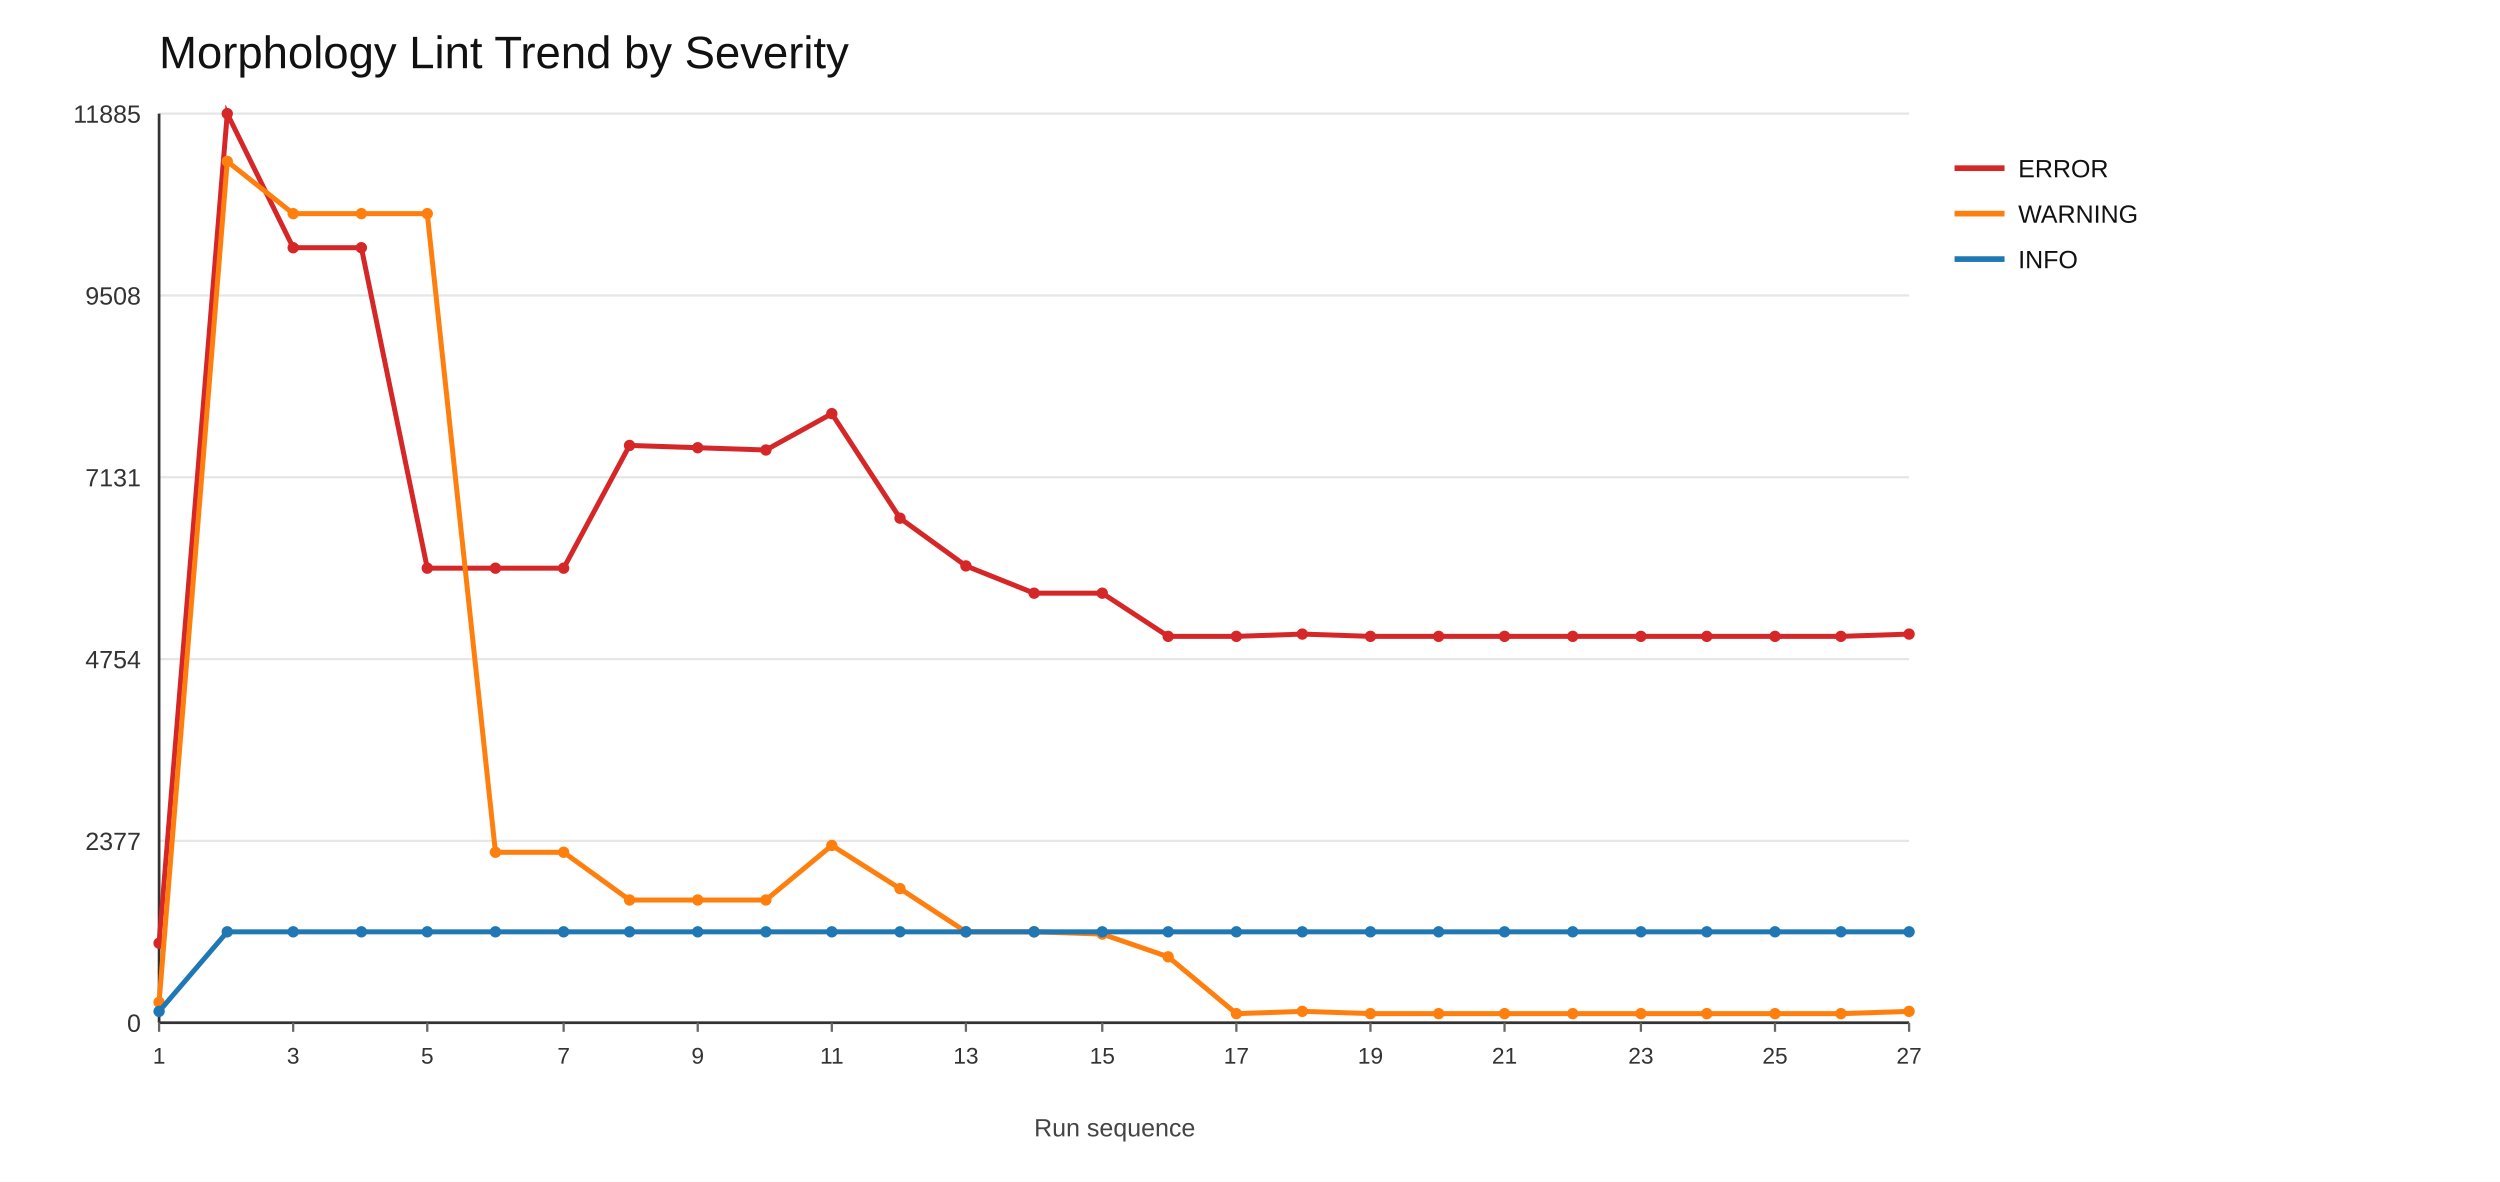
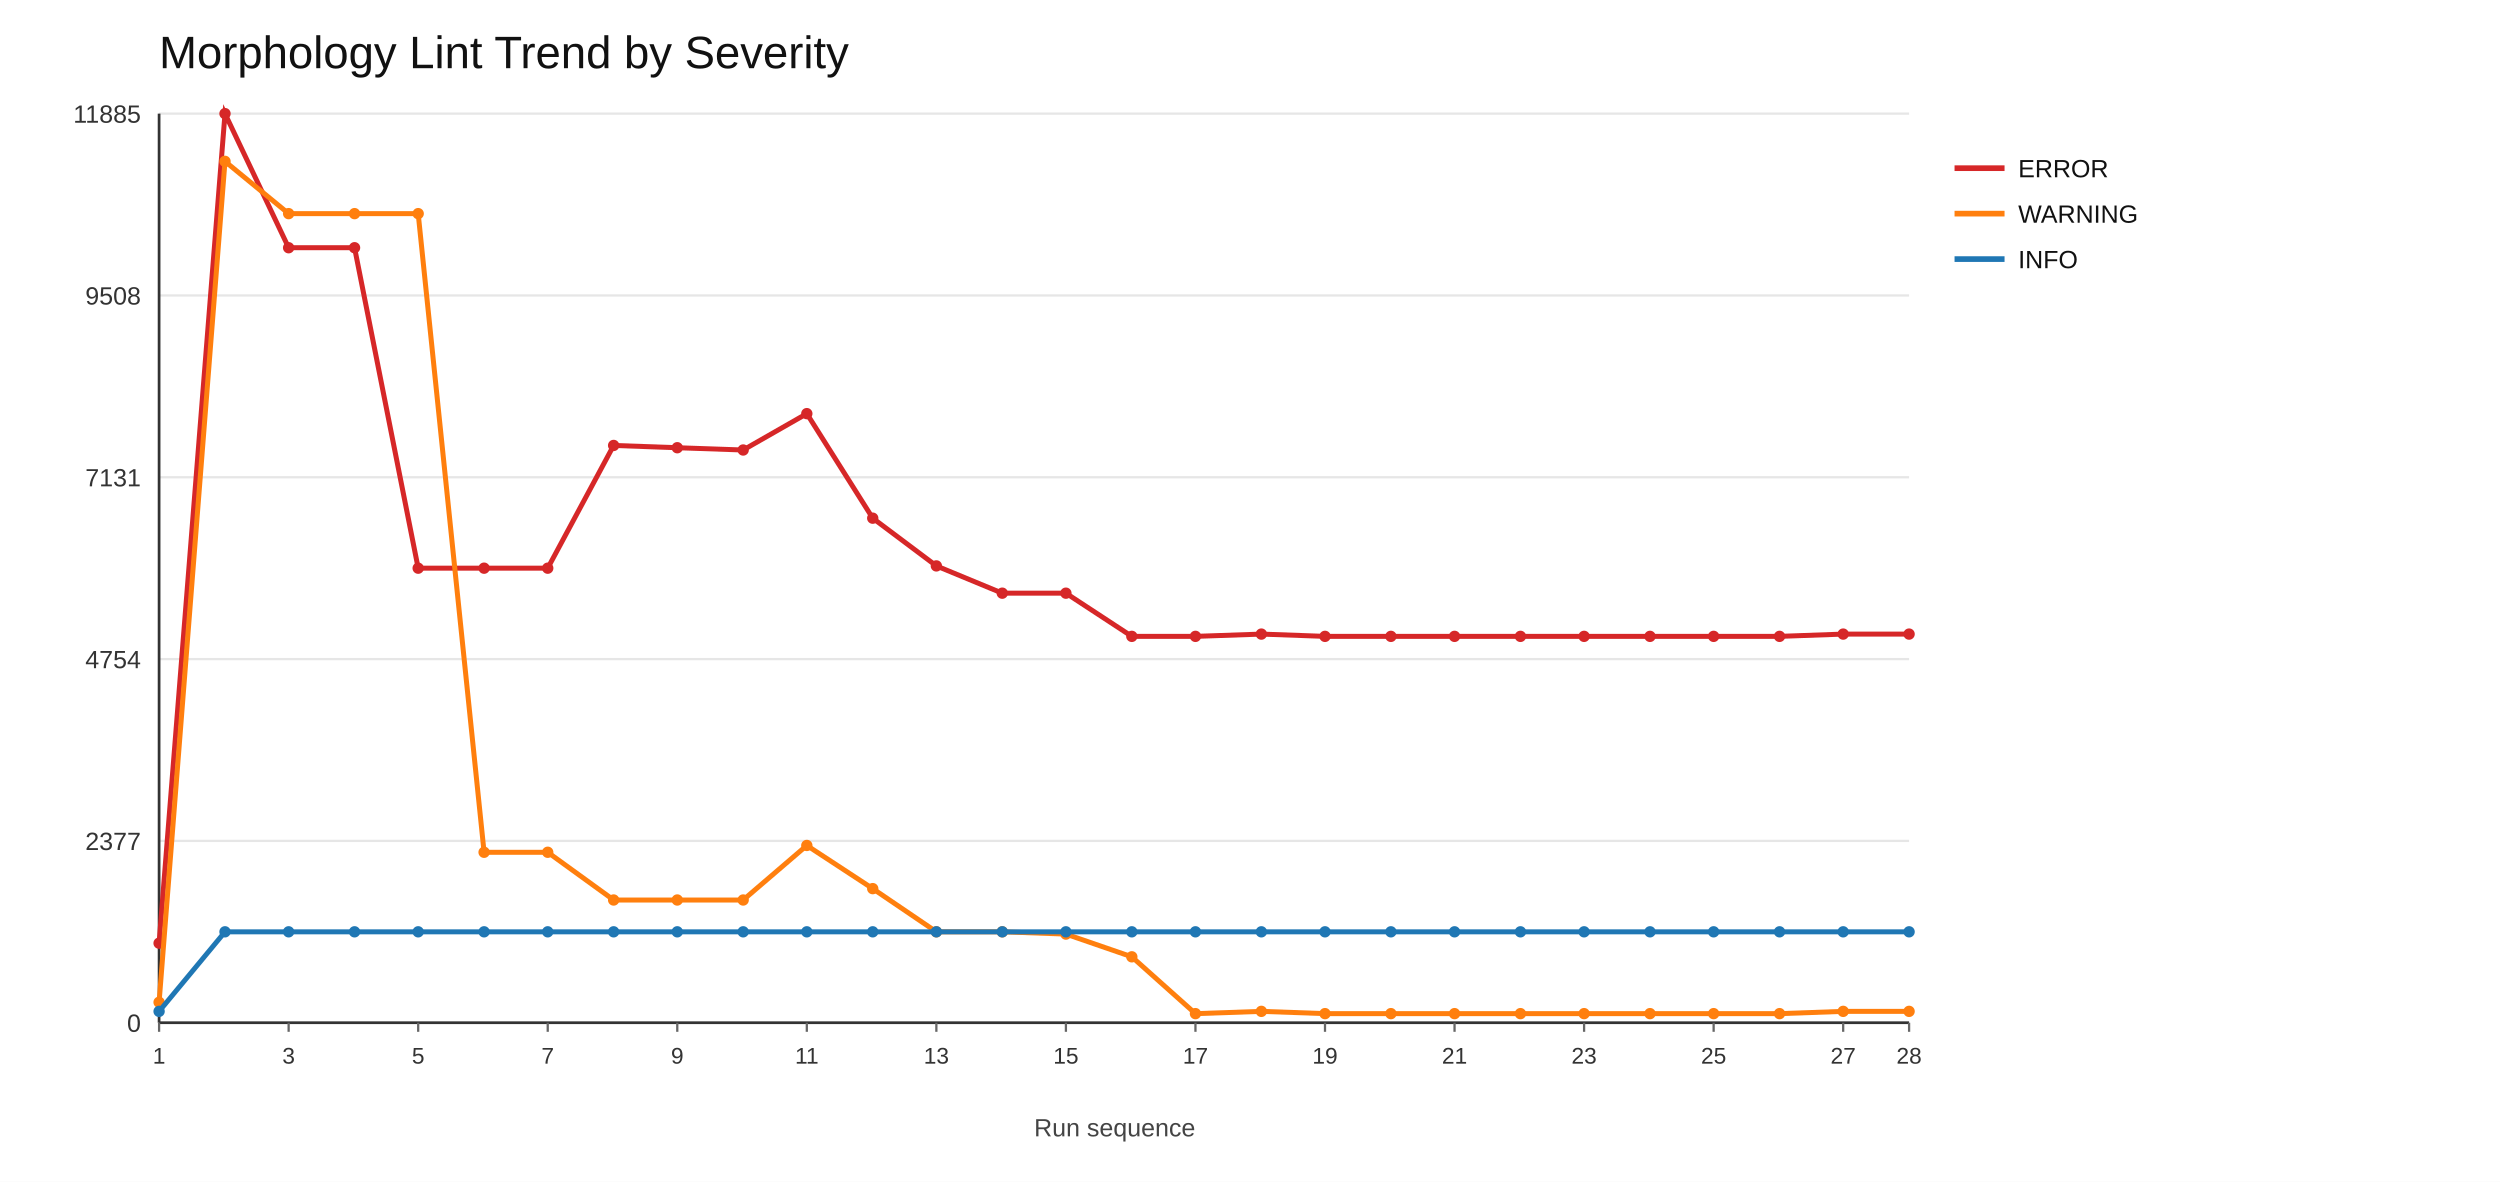
<svg xmlns="http://www.w3.org/2000/svg" width="1100" height="520">
  <rect x="0" y="0" width="1100" height="520" fill="#ffffff" />
  <text x="70" y="30" font-size="20" font-family="Arial" fill="#111">Morphology Lint Trend by Severity</text>
  <line x1="70" y1="450" x2="840" y2="450" stroke="#e6e6e6" stroke-width="1" />
  <text x="62" y="454" font-size="11" font-family="Arial" fill="#333" text-anchor="end">0</text>
  <line x1="70" y1="370" x2="840" y2="370" stroke="#e6e6e6" stroke-width="1" />
  <text x="62" y="374" font-size="11" font-family="Arial" fill="#333" text-anchor="end">2377</text>
  <line x1="70" y1="290" x2="840" y2="290" stroke="#e6e6e6" stroke-width="1" />
  <text x="62" y="294" font-size="11" font-family="Arial" fill="#333" text-anchor="end">4754</text>
  <line x1="70" y1="210" x2="840" y2="210" stroke="#e6e6e6" stroke-width="1" />
  <text x="62" y="214" font-size="11" font-family="Arial" fill="#333" text-anchor="end">7131</text>
  <line x1="70" y1="130" x2="840" y2="130" stroke="#e6e6e6" stroke-width="1" />
  <text x="62" y="134" font-size="11" font-family="Arial" fill="#333" text-anchor="end">9508</text>
  <line x1="70" y1="50" x2="840" y2="50" stroke="#e6e6e6" stroke-width="1" />
  <text x="62" y="54" font-size="11" font-family="Arial" fill="#333" text-anchor="end">11885</text>
  <line x1="70" y1="450" x2="840" y2="450" stroke="#333" stroke-width="1.2" />
  <line x1="70" y1="50" x2="70" y2="450" stroke="#333" stroke-width="1.2" />
  <line x1="70" y1="450" x2="70" y2="454" stroke="#666" stroke-width="1" />
  <text x="70" y="468" font-size="10" font-family="Arial" fill="#333" text-anchor="middle">1</text>
-   <line x1="129" y1="450" x2="129" y2="454" stroke="#666" stroke-width="1" />
-   <text x="129" y="468" font-size="10" font-family="Arial" fill="#333" text-anchor="middle">3</text>
-   <line x1="188" y1="450" x2="188" y2="454" stroke="#666" stroke-width="1" />
-   <text x="188" y="468" font-size="10" font-family="Arial" fill="#333" text-anchor="middle">5</text>
-   <line x1="248" y1="450" x2="248" y2="454" stroke="#666" stroke-width="1" />
-   <text x="248" y="468" font-size="10" font-family="Arial" fill="#333" text-anchor="middle">7</text>
-   <line x1="307" y1="450" x2="307" y2="454" stroke="#666" stroke-width="1" />
-   <text x="307" y="468" font-size="10" font-family="Arial" fill="#333" text-anchor="middle">9</text>
-   <line x1="366" y1="450" x2="366" y2="454" stroke="#666" stroke-width="1" />
-   <text x="366" y="468" font-size="10" font-family="Arial" fill="#333" text-anchor="middle">11</text>
-   <line x1="425" y1="450" x2="425" y2="454" stroke="#666" stroke-width="1" />
-   <text x="425" y="468" font-size="10" font-family="Arial" fill="#333" text-anchor="middle">13</text>
-   <line x1="485" y1="450" x2="485" y2="454" stroke="#666" stroke-width="1" />
-   <text x="485" y="468" font-size="10" font-family="Arial" fill="#333" text-anchor="middle">15</text>
-   <line x1="544" y1="450" x2="544" y2="454" stroke="#666" stroke-width="1" />
-   <text x="544" y="468" font-size="10" font-family="Arial" fill="#333" text-anchor="middle">17</text>
-   <line x1="603" y1="450" x2="603" y2="454" stroke="#666" stroke-width="1" />
-   <text x="603" y="468" font-size="10" font-family="Arial" fill="#333" text-anchor="middle">19</text>
-   <line x1="662" y1="450" x2="662" y2="454" stroke="#666" stroke-width="1" />
-   <text x="662" y="468" font-size="10" font-family="Arial" fill="#333" text-anchor="middle">21</text>
-   <line x1="722" y1="450" x2="722" y2="454" stroke="#666" stroke-width="1" />
-   <text x="722" y="468" font-size="10" font-family="Arial" fill="#333" text-anchor="middle">23</text>
-   <line x1="781" y1="450" x2="781" y2="454" stroke="#666" stroke-width="1" />
-   <text x="781" y="468" font-size="10" font-family="Arial" fill="#333" text-anchor="middle">25</text>
+   <line x1="127" y1="450" x2="127" y2="454" stroke="#666" stroke-width="1" />
+   <text x="127" y="468" font-size="10" font-family="Arial" fill="#333" text-anchor="middle">3</text>
+   <line x1="184" y1="450" x2="184" y2="454" stroke="#666" stroke-width="1" />
+   <text x="184" y="468" font-size="10" font-family="Arial" fill="#333" text-anchor="middle">5</text>
+   <line x1="241" y1="450" x2="241" y2="454" stroke="#666" stroke-width="1" />
+   <text x="241" y="468" font-size="10" font-family="Arial" fill="#333" text-anchor="middle">7</text>
+   <line x1="298" y1="450" x2="298" y2="454" stroke="#666" stroke-width="1" />
+   <text x="298" y="468" font-size="10" font-family="Arial" fill="#333" text-anchor="middle">9</text>
+   <line x1="355" y1="450" x2="355" y2="454" stroke="#666" stroke-width="1" />
+   <text x="355" y="468" font-size="10" font-family="Arial" fill="#333" text-anchor="middle">11</text>
+   <line x1="412" y1="450" x2="412" y2="454" stroke="#666" stroke-width="1" />
+   <text x="412" y="468" font-size="10" font-family="Arial" fill="#333" text-anchor="middle">13</text>
+   <line x1="469" y1="450" x2="469" y2="454" stroke="#666" stroke-width="1" />
+   <text x="469" y="468" font-size="10" font-family="Arial" fill="#333" text-anchor="middle">15</text>
+   <line x1="526" y1="450" x2="526" y2="454" stroke="#666" stroke-width="1" />
+   <text x="526" y="468" font-size="10" font-family="Arial" fill="#333" text-anchor="middle">17</text>
+   <line x1="583" y1="450" x2="583" y2="454" stroke="#666" stroke-width="1" />
+   <text x="583" y="468" font-size="10" font-family="Arial" fill="#333" text-anchor="middle">19</text>
+   <line x1="640" y1="450" x2="640" y2="454" stroke="#666" stroke-width="1" />
+   <text x="640" y="468" font-size="10" font-family="Arial" fill="#333" text-anchor="middle">21</text>
+   <line x1="697" y1="450" x2="697" y2="454" stroke="#666" stroke-width="1" />
+   <text x="697" y="468" font-size="10" font-family="Arial" fill="#333" text-anchor="middle">23</text>
+   <line x1="754" y1="450" x2="754" y2="454" stroke="#666" stroke-width="1" />
+   <text x="754" y="468" font-size="10" font-family="Arial" fill="#333" text-anchor="middle">25</text>
+   <line x1="811" y1="450" x2="811" y2="454" stroke="#666" stroke-width="1" />
+   <text x="811" y="468" font-size="10" font-family="Arial" fill="#333" text-anchor="middle">27</text>
  <line x1="840" y1="450" x2="840" y2="454" stroke="#666" stroke-width="1" />
-   <text x="840" y="468" font-size="10" font-family="Arial" fill="#333" text-anchor="middle">27</text>
-   <polyline fill="none" stroke="#d62728" stroke-width="2.2" points="70,415 100,50 129,109 159,109 188,250 218,250 248,250 277,196 307,197 337,198 366,182 396,228 425,249 455,261 485,261 514,280 544,280 573,279 603,280 633,280 662,280 692,280 722,280 751,280 781,280 810,280 840,279" />
+   <text x="840" y="468" font-size="10" font-family="Arial" fill="#333" text-anchor="middle">28</text>
+   <polyline fill="none" stroke="#d62728" stroke-width="2.2" points="70,415 99,50 127,109 156,109 184,250 213,250 241,250 270,196 298,197 327,198 355,182 384,228 412,249 441,261 469,261 498,280 526,280 555,279 583,280 612,280 640,280 669,280 697,280 726,280 754,280 783,280 811,279 840,279" />
  <circle cx="70" cy="415" r="2.5" fill="#d62728" />
-   <circle cx="100" cy="50" r="2.5" fill="#d62728" />
-   <circle cx="129" cy="109" r="2.5" fill="#d62728" />
-   <circle cx="159" cy="109" r="2.5" fill="#d62728" />
-   <circle cx="188" cy="250" r="2.5" fill="#d62728" />
-   <circle cx="218" cy="250" r="2.5" fill="#d62728" />
-   <circle cx="248" cy="250" r="2.5" fill="#d62728" />
-   <circle cx="277" cy="196" r="2.5" fill="#d62728" />
-   <circle cx="307" cy="197" r="2.5" fill="#d62728" />
-   <circle cx="337" cy="198" r="2.5" fill="#d62728" />
-   <circle cx="366" cy="182" r="2.5" fill="#d62728" />
-   <circle cx="396" cy="228" r="2.5" fill="#d62728" />
-   <circle cx="425" cy="249" r="2.5" fill="#d62728" />
-   <circle cx="455" cy="261" r="2.5" fill="#d62728" />
-   <circle cx="485" cy="261" r="2.5" fill="#d62728" />
-   <circle cx="514" cy="280" r="2.5" fill="#d62728" />
-   <circle cx="544" cy="280" r="2.5" fill="#d62728" />
-   <circle cx="573" cy="279" r="2.5" fill="#d62728" />
-   <circle cx="603" cy="280" r="2.5" fill="#d62728" />
-   <circle cx="633" cy="280" r="2.5" fill="#d62728" />
-   <circle cx="662" cy="280" r="2.5" fill="#d62728" />
-   <circle cx="692" cy="280" r="2.5" fill="#d62728" />
-   <circle cx="722" cy="280" r="2.5" fill="#d62728" />
-   <circle cx="751" cy="280" r="2.5" fill="#d62728" />
-   <circle cx="781" cy="280" r="2.5" fill="#d62728" />
-   <circle cx="810" cy="280" r="2.5" fill="#d62728" />
+   <circle cx="99" cy="50" r="2.5" fill="#d62728" />
+   <circle cx="127" cy="109" r="2.5" fill="#d62728" />
+   <circle cx="156" cy="109" r="2.5" fill="#d62728" />
+   <circle cx="184" cy="250" r="2.5" fill="#d62728" />
+   <circle cx="213" cy="250" r="2.5" fill="#d62728" />
+   <circle cx="241" cy="250" r="2.5" fill="#d62728" />
+   <circle cx="270" cy="196" r="2.5" fill="#d62728" />
+   <circle cx="298" cy="197" r="2.5" fill="#d62728" />
+   <circle cx="327" cy="198" r="2.5" fill="#d62728" />
+   <circle cx="355" cy="182" r="2.5" fill="#d62728" />
+   <circle cx="384" cy="228" r="2.5" fill="#d62728" />
+   <circle cx="412" cy="249" r="2.5" fill="#d62728" />
+   <circle cx="441" cy="261" r="2.5" fill="#d62728" />
+   <circle cx="469" cy="261" r="2.5" fill="#d62728" />
+   <circle cx="498" cy="280" r="2.5" fill="#d62728" />
+   <circle cx="526" cy="280" r="2.5" fill="#d62728" />
+   <circle cx="555" cy="279" r="2.5" fill="#d62728" />
+   <circle cx="583" cy="280" r="2.5" fill="#d62728" />
+   <circle cx="612" cy="280" r="2.5" fill="#d62728" />
+   <circle cx="640" cy="280" r="2.5" fill="#d62728" />
+   <circle cx="669" cy="280" r="2.5" fill="#d62728" />
+   <circle cx="697" cy="280" r="2.5" fill="#d62728" />
+   <circle cx="726" cy="280" r="2.5" fill="#d62728" />
+   <circle cx="754" cy="280" r="2.5" fill="#d62728" />
+   <circle cx="783" cy="280" r="2.5" fill="#d62728" />
+   <circle cx="811" cy="279" r="2.5" fill="#d62728" />
  <circle cx="840" cy="279" r="2.5" fill="#d62728" />
  <line x1="860" y1="74" x2="882" y2="74" stroke="#d62728" stroke-width="2.5" />
  <text x="888" y="78" font-size="11" font-family="Arial" fill="#111">ERROR</text>
-   <polyline fill="none" stroke="#ff7f0e" stroke-width="2.2" points="70,441 100,71 129,94 159,94 188,94 218,375 248,375 277,396 307,396 337,396 366,372 396,391 425,410 455,410 485,411 514,421 544,446 573,445 603,446 633,446 662,446 692,446 722,446 751,446 781,446 810,446 840,445" />
+   <polyline fill="none" stroke="#ff7f0e" stroke-width="2.2" points="70,441 99,71 127,94 156,94 184,94 213,375 241,375 270,396 298,396 327,396 355,372 384,391 412,410 441,410 469,411 498,421 526,446 555,445 583,446 612,446 640,446 669,446 697,446 726,446 754,446 783,446 811,445 840,445" />
  <circle cx="70" cy="441" r="2.5" fill="#ff7f0e" />
-   <circle cx="100" cy="71" r="2.5" fill="#ff7f0e" />
-   <circle cx="129" cy="94" r="2.5" fill="#ff7f0e" />
-   <circle cx="159" cy="94" r="2.5" fill="#ff7f0e" />
-   <circle cx="188" cy="94" r="2.5" fill="#ff7f0e" />
-   <circle cx="218" cy="375" r="2.5" fill="#ff7f0e" />
-   <circle cx="248" cy="375" r="2.5" fill="#ff7f0e" />
-   <circle cx="277" cy="396" r="2.5" fill="#ff7f0e" />
-   <circle cx="307" cy="396" r="2.5" fill="#ff7f0e" />
-   <circle cx="337" cy="396" r="2.5" fill="#ff7f0e" />
-   <circle cx="366" cy="372" r="2.5" fill="#ff7f0e" />
-   <circle cx="396" cy="391" r="2.5" fill="#ff7f0e" />
-   <circle cx="425" cy="410" r="2.5" fill="#ff7f0e" />
-   <circle cx="455" cy="410" r="2.5" fill="#ff7f0e" />
-   <circle cx="485" cy="411" r="2.5" fill="#ff7f0e" />
-   <circle cx="514" cy="421" r="2.5" fill="#ff7f0e" />
-   <circle cx="544" cy="446" r="2.5" fill="#ff7f0e" />
-   <circle cx="573" cy="445" r="2.5" fill="#ff7f0e" />
-   <circle cx="603" cy="446" r="2.5" fill="#ff7f0e" />
-   <circle cx="633" cy="446" r="2.5" fill="#ff7f0e" />
-   <circle cx="662" cy="446" r="2.5" fill="#ff7f0e" />
-   <circle cx="692" cy="446" r="2.5" fill="#ff7f0e" />
-   <circle cx="722" cy="446" r="2.5" fill="#ff7f0e" />
-   <circle cx="751" cy="446" r="2.5" fill="#ff7f0e" />
-   <circle cx="781" cy="446" r="2.5" fill="#ff7f0e" />
-   <circle cx="810" cy="446" r="2.5" fill="#ff7f0e" />
+   <circle cx="99" cy="71" r="2.5" fill="#ff7f0e" />
+   <circle cx="127" cy="94" r="2.5" fill="#ff7f0e" />
+   <circle cx="156" cy="94" r="2.5" fill="#ff7f0e" />
+   <circle cx="184" cy="94" r="2.5" fill="#ff7f0e" />
+   <circle cx="213" cy="375" r="2.5" fill="#ff7f0e" />
+   <circle cx="241" cy="375" r="2.5" fill="#ff7f0e" />
+   <circle cx="270" cy="396" r="2.5" fill="#ff7f0e" />
+   <circle cx="298" cy="396" r="2.5" fill="#ff7f0e" />
+   <circle cx="327" cy="396" r="2.5" fill="#ff7f0e" />
+   <circle cx="355" cy="372" r="2.5" fill="#ff7f0e" />
+   <circle cx="384" cy="391" r="2.5" fill="#ff7f0e" />
+   <circle cx="412" cy="410" r="2.5" fill="#ff7f0e" />
+   <circle cx="441" cy="410" r="2.5" fill="#ff7f0e" />
+   <circle cx="469" cy="411" r="2.5" fill="#ff7f0e" />
+   <circle cx="498" cy="421" r="2.5" fill="#ff7f0e" />
+   <circle cx="526" cy="446" r="2.5" fill="#ff7f0e" />
+   <circle cx="555" cy="445" r="2.5" fill="#ff7f0e" />
+   <circle cx="583" cy="446" r="2.5" fill="#ff7f0e" />
+   <circle cx="612" cy="446" r="2.5" fill="#ff7f0e" />
+   <circle cx="640" cy="446" r="2.5" fill="#ff7f0e" />
+   <circle cx="669" cy="446" r="2.5" fill="#ff7f0e" />
+   <circle cx="697" cy="446" r="2.5" fill="#ff7f0e" />
+   <circle cx="726" cy="446" r="2.5" fill="#ff7f0e" />
+   <circle cx="754" cy="446" r="2.5" fill="#ff7f0e" />
+   <circle cx="783" cy="446" r="2.5" fill="#ff7f0e" />
+   <circle cx="811" cy="445" r="2.5" fill="#ff7f0e" />
  <circle cx="840" cy="445" r="2.5" fill="#ff7f0e" />
  <line x1="860" y1="94" x2="882" y2="94" stroke="#ff7f0e" stroke-width="2.5" />
  <text x="888" y="98" font-size="11" font-family="Arial" fill="#111">WARNING</text>
-   <polyline fill="none" stroke="#1f77b4" stroke-width="2.2" points="70,445 100,410 129,410 159,410 188,410 218,410 248,410 277,410 307,410 337,410 366,410 396,410 425,410 455,410 485,410 514,410 544,410 573,410 603,410 633,410 662,410 692,410 722,410 751,410 781,410 810,410 840,410" />
+   <polyline fill="none" stroke="#1f77b4" stroke-width="2.2" points="70,445 99,410 127,410 156,410 184,410 213,410 241,410 270,410 298,410 327,410 355,410 384,410 412,410 441,410 469,410 498,410 526,410 555,410 583,410 612,410 640,410 669,410 697,410 726,410 754,410 783,410 811,410 840,410" />
  <circle cx="70" cy="445" r="2.5" fill="#1f77b4" />
-   <circle cx="100" cy="410" r="2.5" fill="#1f77b4" />
-   <circle cx="129" cy="410" r="2.5" fill="#1f77b4" />
-   <circle cx="159" cy="410" r="2.5" fill="#1f77b4" />
-   <circle cx="188" cy="410" r="2.5" fill="#1f77b4" />
-   <circle cx="218" cy="410" r="2.5" fill="#1f77b4" />
-   <circle cx="248" cy="410" r="2.5" fill="#1f77b4" />
-   <circle cx="277" cy="410" r="2.5" fill="#1f77b4" />
-   <circle cx="307" cy="410" r="2.5" fill="#1f77b4" />
-   <circle cx="337" cy="410" r="2.5" fill="#1f77b4" />
-   <circle cx="366" cy="410" r="2.5" fill="#1f77b4" />
-   <circle cx="396" cy="410" r="2.5" fill="#1f77b4" />
-   <circle cx="425" cy="410" r="2.5" fill="#1f77b4" />
-   <circle cx="455" cy="410" r="2.5" fill="#1f77b4" />
-   <circle cx="485" cy="410" r="2.5" fill="#1f77b4" />
-   <circle cx="514" cy="410" r="2.5" fill="#1f77b4" />
-   <circle cx="544" cy="410" r="2.5" fill="#1f77b4" />
-   <circle cx="573" cy="410" r="2.5" fill="#1f77b4" />
-   <circle cx="603" cy="410" r="2.5" fill="#1f77b4" />
-   <circle cx="633" cy="410" r="2.5" fill="#1f77b4" />
-   <circle cx="662" cy="410" r="2.5" fill="#1f77b4" />
-   <circle cx="692" cy="410" r="2.5" fill="#1f77b4" />
-   <circle cx="722" cy="410" r="2.5" fill="#1f77b4" />
-   <circle cx="751" cy="410" r="2.5" fill="#1f77b4" />
-   <circle cx="781" cy="410" r="2.5" fill="#1f77b4" />
-   <circle cx="810" cy="410" r="2.5" fill="#1f77b4" />
+   <circle cx="99" cy="410" r="2.5" fill="#1f77b4" />
+   <circle cx="127" cy="410" r="2.5" fill="#1f77b4" />
+   <circle cx="156" cy="410" r="2.5" fill="#1f77b4" />
+   <circle cx="184" cy="410" r="2.5" fill="#1f77b4" />
+   <circle cx="213" cy="410" r="2.5" fill="#1f77b4" />
+   <circle cx="241" cy="410" r="2.5" fill="#1f77b4" />
+   <circle cx="270" cy="410" r="2.5" fill="#1f77b4" />
+   <circle cx="298" cy="410" r="2.5" fill="#1f77b4" />
+   <circle cx="327" cy="410" r="2.5" fill="#1f77b4" />
+   <circle cx="355" cy="410" r="2.5" fill="#1f77b4" />
+   <circle cx="384" cy="410" r="2.5" fill="#1f77b4" />
+   <circle cx="412" cy="410" r="2.5" fill="#1f77b4" />
+   <circle cx="441" cy="410" r="2.5" fill="#1f77b4" />
+   <circle cx="469" cy="410" r="2.5" fill="#1f77b4" />
+   <circle cx="498" cy="410" r="2.5" fill="#1f77b4" />
+   <circle cx="526" cy="410" r="2.5" fill="#1f77b4" />
+   <circle cx="555" cy="410" r="2.5" fill="#1f77b4" />
+   <circle cx="583" cy="410" r="2.5" fill="#1f77b4" />
+   <circle cx="612" cy="410" r="2.5" fill="#1f77b4" />
+   <circle cx="640" cy="410" r="2.5" fill="#1f77b4" />
+   <circle cx="669" cy="410" r="2.5" fill="#1f77b4" />
+   <circle cx="697" cy="410" r="2.5" fill="#1f77b4" />
+   <circle cx="726" cy="410" r="2.5" fill="#1f77b4" />
+   <circle cx="754" cy="410" r="2.5" fill="#1f77b4" />
+   <circle cx="783" cy="410" r="2.5" fill="#1f77b4" />
+   <circle cx="811" cy="410" r="2.5" fill="#1f77b4" />
  <circle cx="840" cy="410" r="2.5" fill="#1f77b4" />
  <line x1="860" y1="114" x2="882" y2="114" stroke="#1f77b4" stroke-width="2.5" />
  <text x="888" y="118" font-size="11" font-family="Arial" fill="#111">INFO</text>
  <text x="455" y="500" font-size="11" font-family="Arial" fill="#444">Run sequence</text>
</svg>
